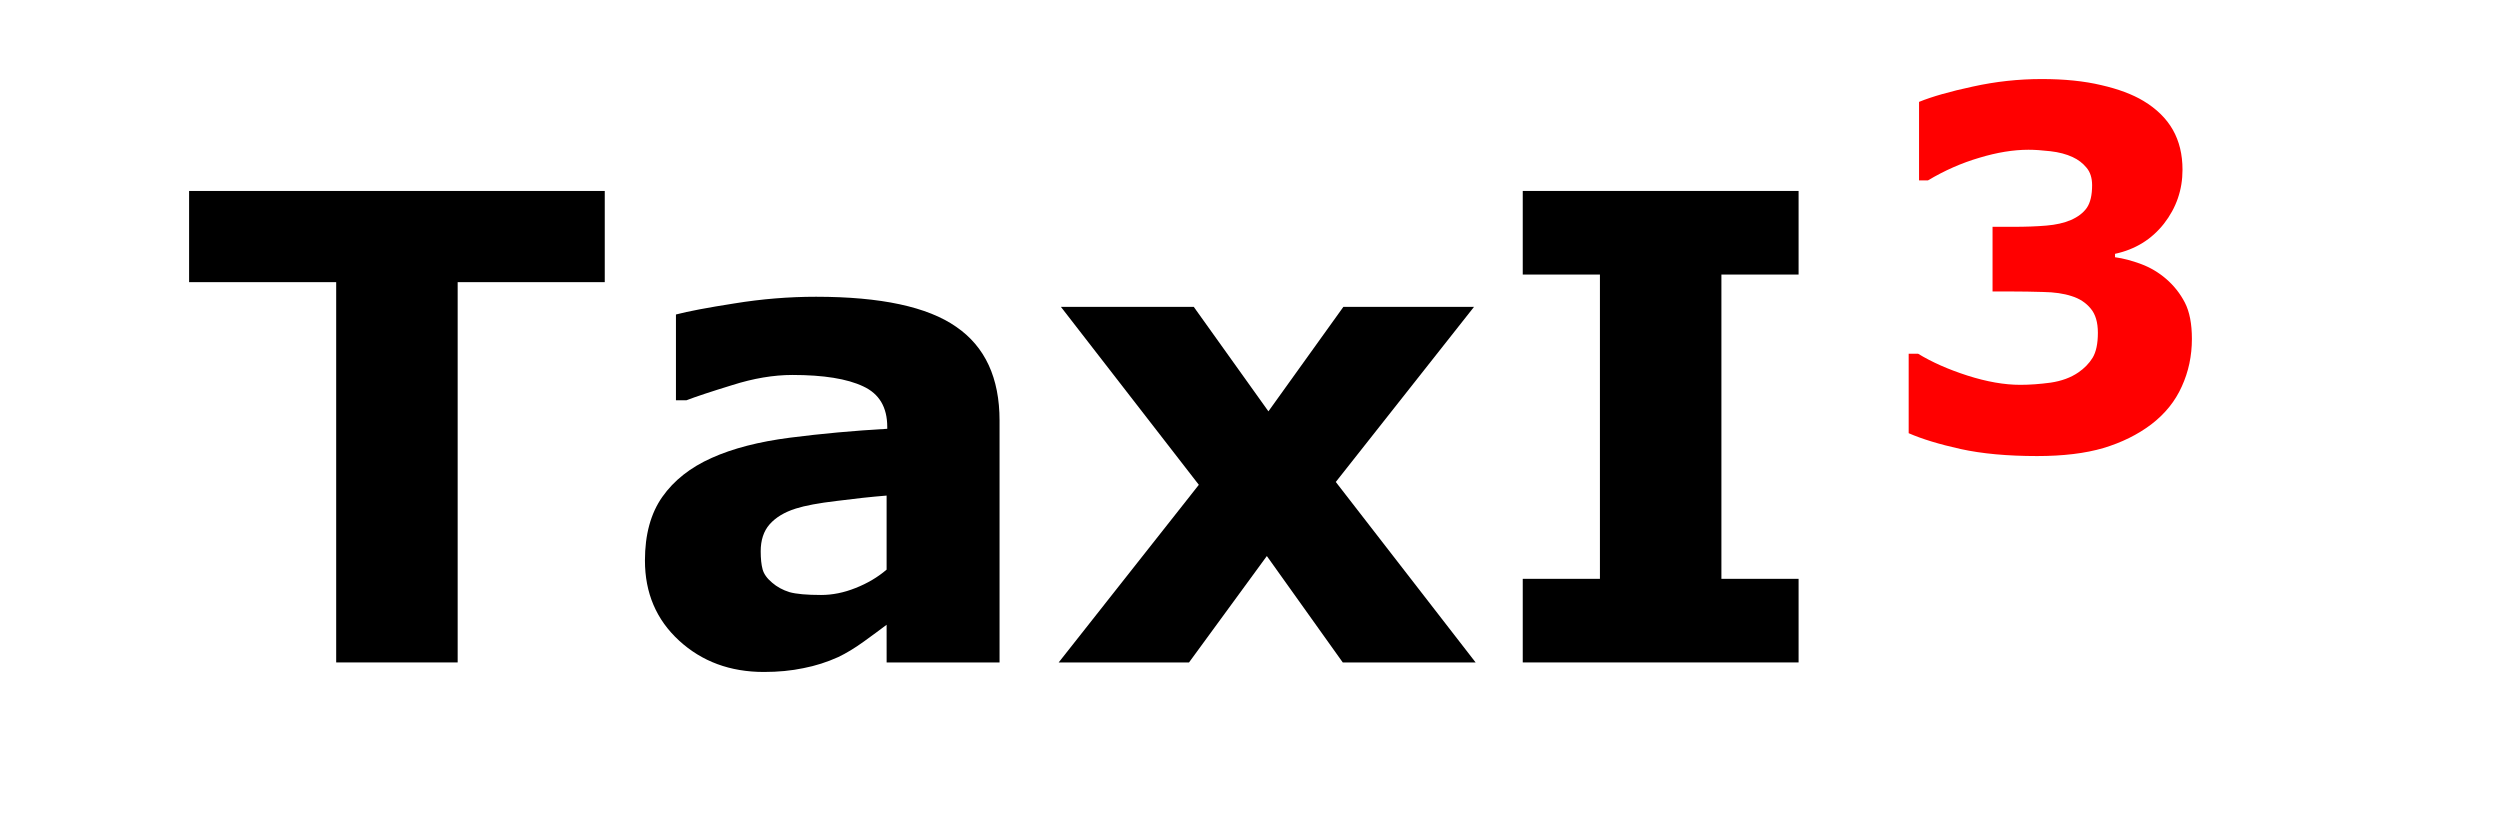
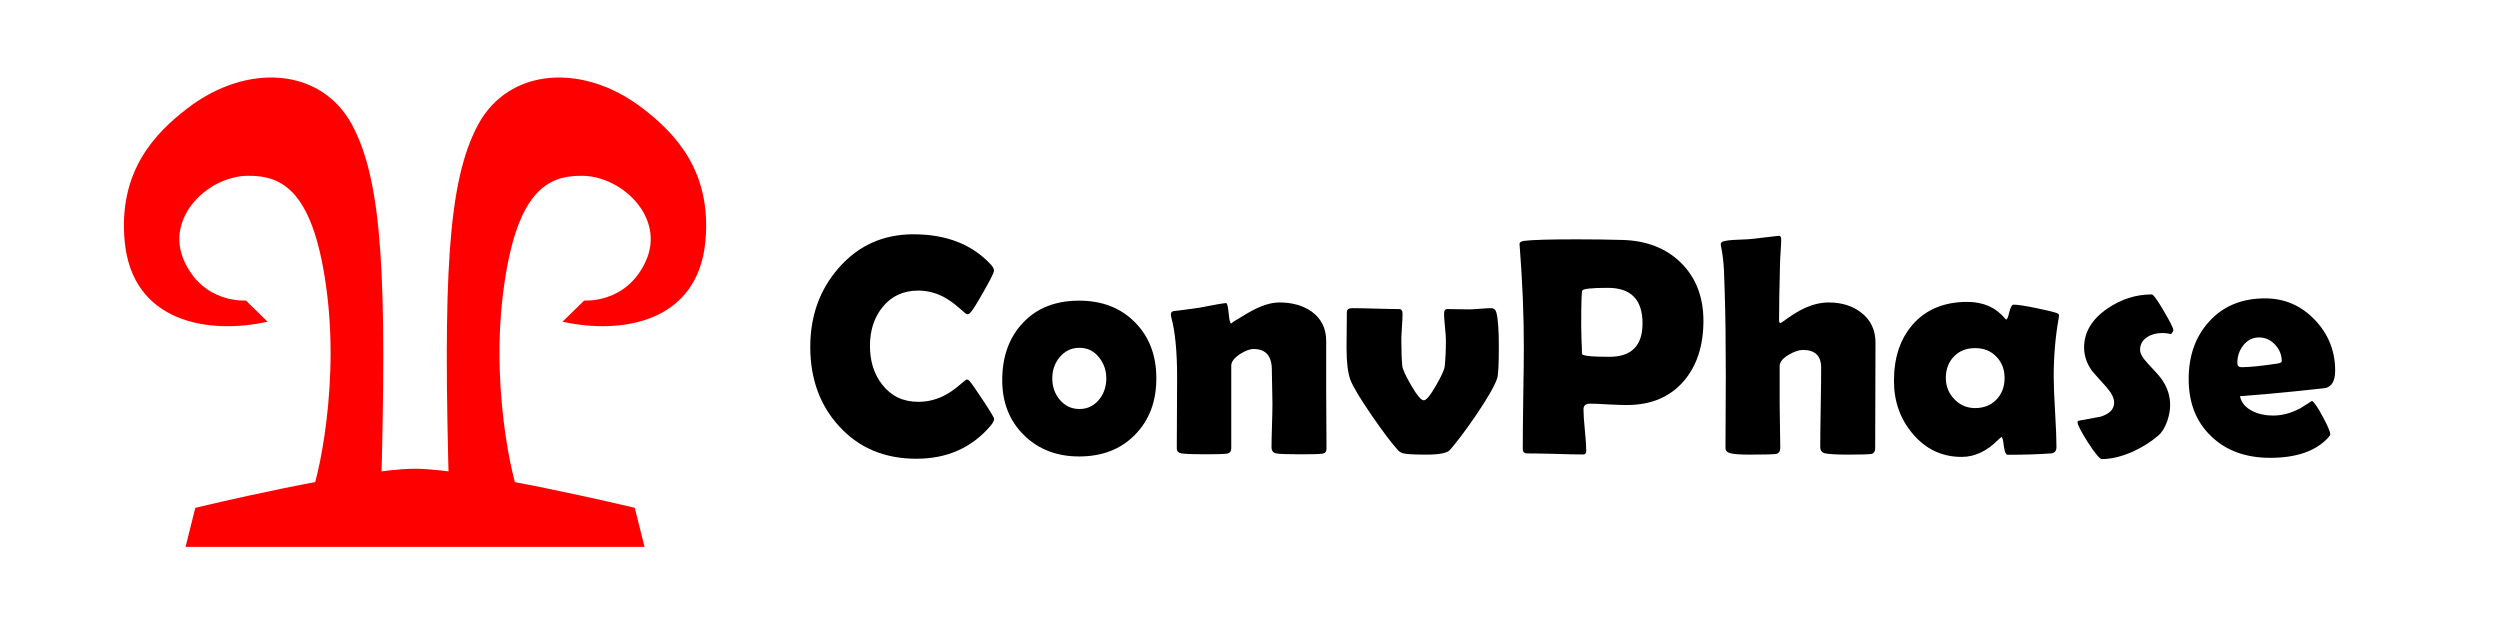
- <svg xmlns="http://www.w3.org/2000/svg" width="132" height="44" version="1.1" viewBox="0 0 132 44">
-   <g transform="scale(.99582 1.0042)" fill="#f00" stroke-width="3.6" aria-label="3">
-     <path d="m114.85 14.662q0.626 0.537 0.997 1.252 0.371 0.716 0.371 1.904 0 1.342-0.537 2.505-0.524 1.163-1.623 1.994-1.074 0.805-2.53 1.24-1.444 0.422-3.515 0.422-2.364 0-4.064-0.371-1.687-0.371-2.748-0.831v-4.179h0.498q1.099 0.665 2.62 1.15 1.534 0.486 2.799 0.486 0.741 0 1.61-0.115 0.869-0.128 1.47-0.537 0.473-0.32 0.754-0.767 0.281-0.46 0.281-1.316 0-0.831-0.383-1.278-0.383-0.46-1.01-0.652-0.626-0.204-1.508-0.217-0.882-0.026-1.636-0.026h-1.048v-3.4h1.086q0.997 0 1.764-0.064 0.767-0.064 1.304-0.294 0.562-0.243 0.844-0.639 0.281-0.409 0.281-1.189 0-0.575-0.294-0.92-0.294-0.358-0.741-0.562-0.498-0.23-1.176-0.307-0.677-0.077-1.163-0.077-1.201 0-2.607 0.422-1.406 0.409-2.722 1.189h-0.473v-4.128q1.048-0.422 2.85-0.805 1.802-0.396 3.655-0.396 1.802 0 3.157 0.32 1.355 0.307 2.237 0.831 1.048 0.626 1.559 1.521 0.511 0.895 0.511 2.096 0 1.585-0.984 2.837-0.984 1.24-2.594 1.585v0.179q0.652 0.089 1.38 0.358 0.728 0.268 1.329 0.78z" />
+ <svg xmlns="http://www.w3.org/2000/svg" width="256" height="64" version="1.1" viewBox="0 0 256 64">
+   <g transform="translate(10,-2)" fill="#f00">
+     <path d="m10 54s16.622-4.005 22.5-4c5.806 0.005 22.5 4 22.5 4l1 4h-47z" stroke-linecap="square" stroke-width="5.669" />
+     <path d="m29 53c0.638-22.452 0.179-32.398-2.948-38.219-3.127-5.821-10.702-6.408-16.849-1.697-3.288 2.52-7.099 6.401-6.438 13.602 0.767 8.359 8.605 9.592 14.635 8.258l-2.222-2.173s-4.347 0.363-6.327-4.074c-1.976-4.43 2.447-8.658 6.527-8.697 3.531-0.034 6.826 1.497 8.127 12.187 1.3 10.69-1.443 20.922-1.828 20.702z" />
+     <path d="m36 53c-0.638-22.452-0.179-32.398 2.948-38.219 3.127-5.821 10.702-6.408 16.849-1.697 3.288 2.52 7.099 6.401 6.438 13.602-0.767 8.359-8.605 9.592-14.635 8.258l2.222-2.173s4.347 0.363 6.327-4.074c1.976-4.43-2.447-8.658-6.527-8.697-3.531-0.034-6.826 1.497-8.127 12.187s1.443 20.922 1.828 20.702z" />
  </g>
-   <g transform="scale(.99953 1.0005)" fill="#000" aria-label="TaxI">
-     <path d="m31.946 14.89h-7.77v20.069h-6.417v-20.069h-7.77v-4.812h21.957z" />
-     <path d="m46.835 30.063v-3.91q-1.22 0.1-2.64 0.284-1.42 0.167-2.156 0.401-0.902 0.284-1.387 0.836-0.468 0.535-0.468 1.42 0 0.585 0.1 0.952t0.501 0.702q0.384 0.334 0.919 0.501 0.535 0.15 1.671 0.15 0.902 0 1.821-0.368 0.936-0.368 1.638-0.969zm0 2.908q-0.485 0.368-1.203 0.886-0.719 0.518-1.353 0.819-0.886 0.401-1.838 0.585-0.952 0.201-2.089 0.201-2.674 0-4.478-1.654-1.805-1.654-1.805-4.228 0-2.055 0.919-3.359 0.919-1.303 2.607-2.055 1.671-0.752 4.144-1.069t5.13-0.468v-0.1q0-1.554-1.27-2.139-1.27-0.602-3.743-0.602-1.487 0-3.175 0.535-1.688 0.518-2.423 0.802h-0.551v-4.528q0.952-0.251 3.091-0.585 2.156-0.351 4.311-0.351 5.13 0 7.403 1.587 2.289 1.571 2.289 4.946v12.767h-5.965z" />
-     <path d="m77.949 34.959h-7.018l-4.01-5.615-4.111 5.615h-6.885l7.403-9.374-7.286-9.391h7.018l3.944 5.514 3.96-5.514h6.901l-7.302 9.241z" />
-     <path d="m95.01 34.959h-14.571v-4.412h4.077v-16.058h-4.077v-4.412h14.571v4.412h-4.077v16.058h4.077z" />
+   <g transform="translate(-2.2098 2.0442)" aria-label="ConvPhase" fill="#000">
+     <path d="m104.01 40.853q0 0.25-0.328 0.656-2.875 3.422-7.641 3.422-4.875 0-7.906-3.328-2.953-3.219-2.953-8.125 0-4.75 2.891-8.062 3.016-3.469 7.672-3.469 5.062 0 7.938 3.109 0.312 0.344 0.312 0.609 0 0.297-1.094 2.203-1.078 1.906-1.359 2.141-0.125 0.125-0.312 0.125-0.078 0-0.781-0.625-0.844-0.75-1.656-1.172-1.234-0.625-2.562-0.625-2.297 0-3.672 1.719-1.266 1.594-1.266 3.938 0 2.375 1.266 3.984 1.375 1.75 3.672 1.75 1.359 0 2.578-0.594 0.797-0.391 1.625-1.094 0.688-0.594 0.766-0.594 0.156 0 0.312 0.172 0.25 0.281 1.359 1.953 1.141 1.734 1.141 1.906z" />
+     <path d="m120.62 36.697q0 3.562-2.188 5.781-2.172 2.219-5.719 2.219-3.438 0-5.656-2.188t-2.219-5.625q0-3.625 2.125-5.875 2.125-2.266 5.75-2.266 3.531 0 5.719 2.219 2.188 2.203 2.188 5.734zm-5.125 0q0-1.234-0.766-2.172-0.766-0.953-1.984-0.953-1.234 0-2.031 0.969-0.75 0.906-0.75 2.156 0 1.266 0.75 2.172 0.797 0.969 2.031 0.969 1.219 0 2.016-0.969 0.734-0.906 0.734-2.172z" />
+     <path d="m138.04 43.931q0 0.422-0.438 0.484t-2.281 0.062q-1.969 0-2.438-0.094t-0.469-0.641q0-0.734 0.047-2.219t0.047-2.234q0-0.578-0.031-1.719-0.031-1.156-0.031-1.734 0-2.141-1.859-2.141-0.609 0-1.422 0.531-0.875 0.594-0.875 1.172v8.438q0 0.516-0.484 0.578-0.547 0.062-2.234 0.062-1.828 0-2.375-0.094-0.484-0.078-0.484-0.516 0-1.219 0.016-3.672t0.016-3.688q0-3.891-0.609-6.109-0.031-0.141-0.031-0.234 0-0.25 0.234-0.344 0.984-0.109 2.625-0.344 2.484-0.484 2.797-0.484 0.172 0 0.266 1.062 0.094 1.047 0.266 1.047-0.172 0 1.672-1.078 1.859-1.094 3.25-1.094 1.984 0 3.312 0.938 1.484 1.078 1.484 3v4.984q0 1.016 0.016 3.047 0.016 2.016 0.016 3.031z" />
+     <path d="m155.69 33.541q0 2.672-0.172 3.156-0.359 1.109-2.156 3.766-1.562 2.281-2.672 3.562-0.406 0.484-2.453 0.484-1.781 0-2.312-0.125-0.328-0.078-0.547-0.312-0.938-1.016-2.672-3.531-1.859-2.703-2.219-3.703-0.391-1.078-0.391-3.234 0-0.609 0.016-1.828 0.016-1.234 0.016-1.859 0-0.406 0.547-0.406 0.797 0 2.391 0.047 1.609 0.047 2.406 0.047 0.359 0 0.359 0.484 0 0.438-0.062 1.328-0.062 0.875-0.062 1.328 0 1.625 0.094 2.656 0.047 0.531 0.906 2 0.891 1.547 1.297 1.547 0.391 0 1.25-1.516 0.828-1.422 0.891-1.938 0.125-1.109 0.125-2.688 0-0.453-0.094-1.359-0.094-0.922-0.094-1.359 0-0.484 0.328-0.484 0.375 0 1.109 0.016 0.75 0.016 1.125 0.016t1.125-0.062q0.766-0.062 1.141-0.062 0.391 0 0.516 0.406 0.266 0.891 0.266 3.625z" />
+     <path d="m176.64 30.822q0 3.781-1.984 6.125-2.125 2.484-5.859 2.484-0.625 0-1.891-0.062-1.25-0.078-1.875-0.078-0.672 0-0.672 0.578 0 0.719 0.141 2.141 0.141 1.422 0.141 2.125 0 0.359-0.328 0.359-0.953 0-2.859-0.062-1.906-0.047-2.859-0.047-0.453 0-0.453-0.453 0-1.734 0.047-5.203 0.062-3.484 0.062-5.219 0-4.906-0.422-10.312l-0.016-0.219q-0.031-0.297 0.469-0.359 1.219-0.156 5.375-0.156 2.453 0 4.703 0.062 3.703 0.109 5.969 2.328 2.312 2.281 2.312 5.969zm-6.234 0.25q0-3.641-3.547-3.641-2.5 0-2.625 0.281-0.109 0.203-0.109 3.609 0 0.484 0.031 1.438 0.047 0.938 0.047 1.422 0 0.312 2.812 0.312 3.391 0 3.391-3.422z" />
+     <path d="m194.26 33.056-0.031 10.781q0 0.547-0.438 0.609-0.5 0.062-2.281 0.062-1.719 0-2.391-0.125-0.516-0.094-0.516-0.672 0-1.344 0.047-4.047t0.047-4.047q0-1.828-1.859-1.828-0.625 0-1.469 0.5-0.922 0.547-0.922 1.141v3.859q0 0.75 0.031 2.266 0.031 1.5 0.031 2.25 0 0.578-0.484 0.641-0.484 0.062-2.719 0.062-1.281 0-1.844-0.125t-0.562-0.547q0-1.234 0.016-3.703 0.016-2.484 0.016-3.719 0-5.109-0.109-8.453-0.047-1.172-0.078-2.344-0.078-1.359-0.281-2.328-0.047-0.203-0.047-0.297 0-0.234 0.234-0.312 0.484-0.141 1.422-0.172 1.25-0.047 1.453-0.078 2.828-0.328 2.828-0.328 0.25 0 0.25 0.328 0 0.5-0.062 1.359-0.062 1-0.062 1.359-0.094 3.531-0.094 5.578 0 0.312 0.156 0.312 0.031 0 0.797-0.547 0.906-0.641 1.734-1.016 1.234-0.547 2.391-0.547 2 0 3.344 1.047 1.453 1.125 1.453 3.078z" />
+     <path d="m212.51 36.572q0 1.203 0.141 3.578 0.141 2.375 0.141 3.562 0 0.625-0.547 0.672-1.938 0.141-4.438 0.141-0.297 0-0.406-0.891-0.094-0.906-0.234-0.922-0.125 0.062-0.328 0.266-1.75 1.766-3.75 1.766-3.047 0-5.047-2.406-1.891-2.25-1.891-5.375 0-3.609 1.953-5.812 2.031-2.281 5.562-2.281 2.453 0 3.875 1.719 0.062 0.078 0.109 0.078 0.141 0 0.312-0.75 0.188-0.766 0.438-0.766 0.578 0 2.203 0.328 1.547 0.312 2.219 0.531 0.234 0.094 0.234 0.25 0 0.062-0.047 0.328-0.5 2.828-0.5 5.984zm-5.031 0.094q0-1.328-0.844-2.188-0.828-0.875-2.172-0.875t-2.172 0.859q-0.828 0.859-0.828 2.203 0 1.266 0.875 2.172t2.125 0.906q1.328 0 2.172-0.859 0.844-0.875 0.844-2.219z" />
+     <path d="m224.76 31.744q0 0.156-0.234 0.422-0.438-0.109-0.875-0.109-0.922 0-1.547 0.406-0.75 0.469-0.75 1.328 0 0.547 0.797 1.391 1.203 1.266 1.484 1.703 0.797 1.188 0.797 2.547 0 0.797-0.312 1.688-0.359 0.984-0.906 1.438-1.156 1-2.703 1.688-1.672 0.719-3.078 0.719-0.312 0-1.406-1.688-1.078-1.703-1.078-2.078 0-0.141 0.172-0.172 1.094-0.203 2.203-0.406 1.375-0.438 1.375-1.438 0-0.688-0.797-1.594-1.422-1.578-1.484-1.672-0.797-1.125-0.797-2.375 0-2.344 2.375-3.984 2.125-1.453 4.547-1.453 0.25 0 1.234 1.688 0.984 1.672 0.984 1.953z" />
+     <path d="m241.33 35.9q0 1.578-1.016 1.797-0.172 0.031-3.234 0.344-1.844 0.203-5.5 0.484 0.219 1.016 1.328 1.547 0.906 0.438 2.062 0.438 1.391 0 2.797-0.75 0.594-0.375 1.188-0.75 0.328 0.156 1.094 1.594 0.781 1.438 0.781 1.828 0 0.109-0.234 0.359-1.906 2.047-5.922 2.047-3.719 0-6-2.172-2.344-2.203-2.344-5.891 0-3.594 2.094-5.891 2.156-2.375 5.719-2.375 3 0 5.094 2.188t2.094 5.203zm-5.469-0.953q0-0.969-0.688-1.703t-1.641-0.734q-0.984 0-1.625 0.828-0.594 0.766-0.594 1.797 0 0.422 0.438 0.422 1.156 0 3.594-0.359 0.516-0.078 0.516-0.25z" />
  </g>
</svg>
